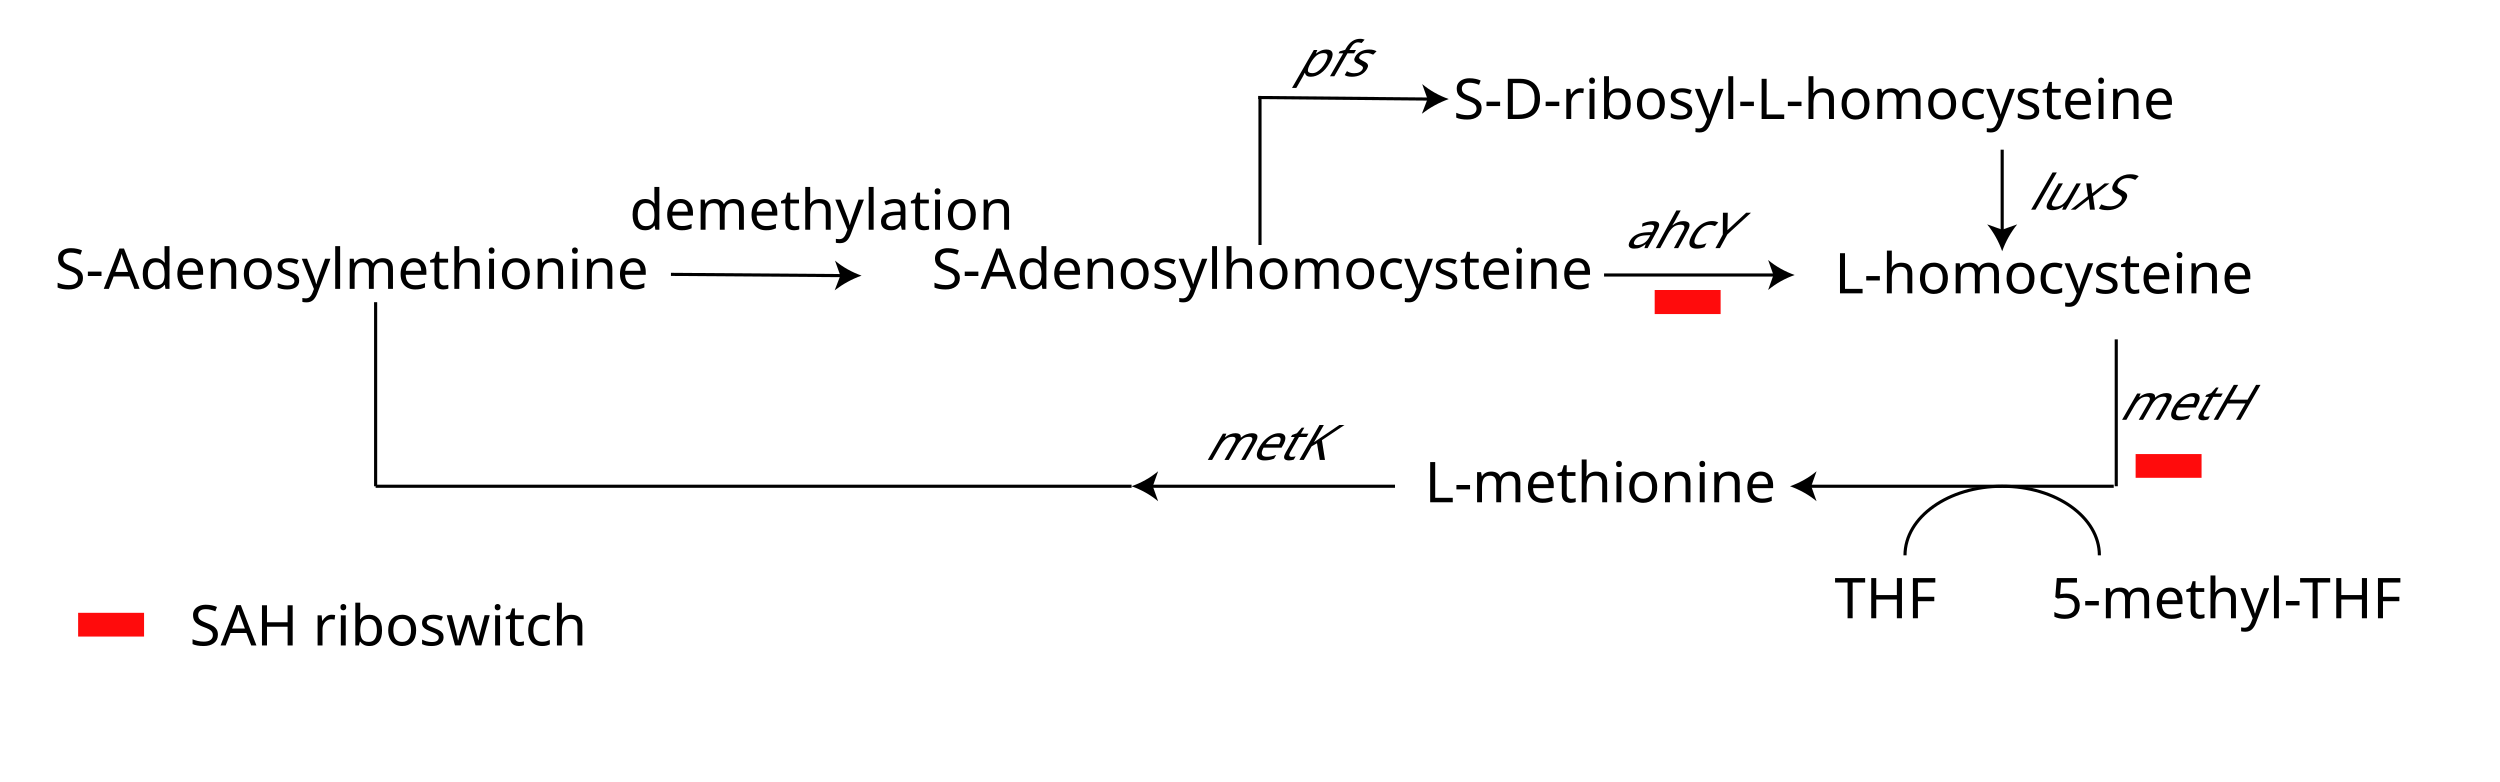
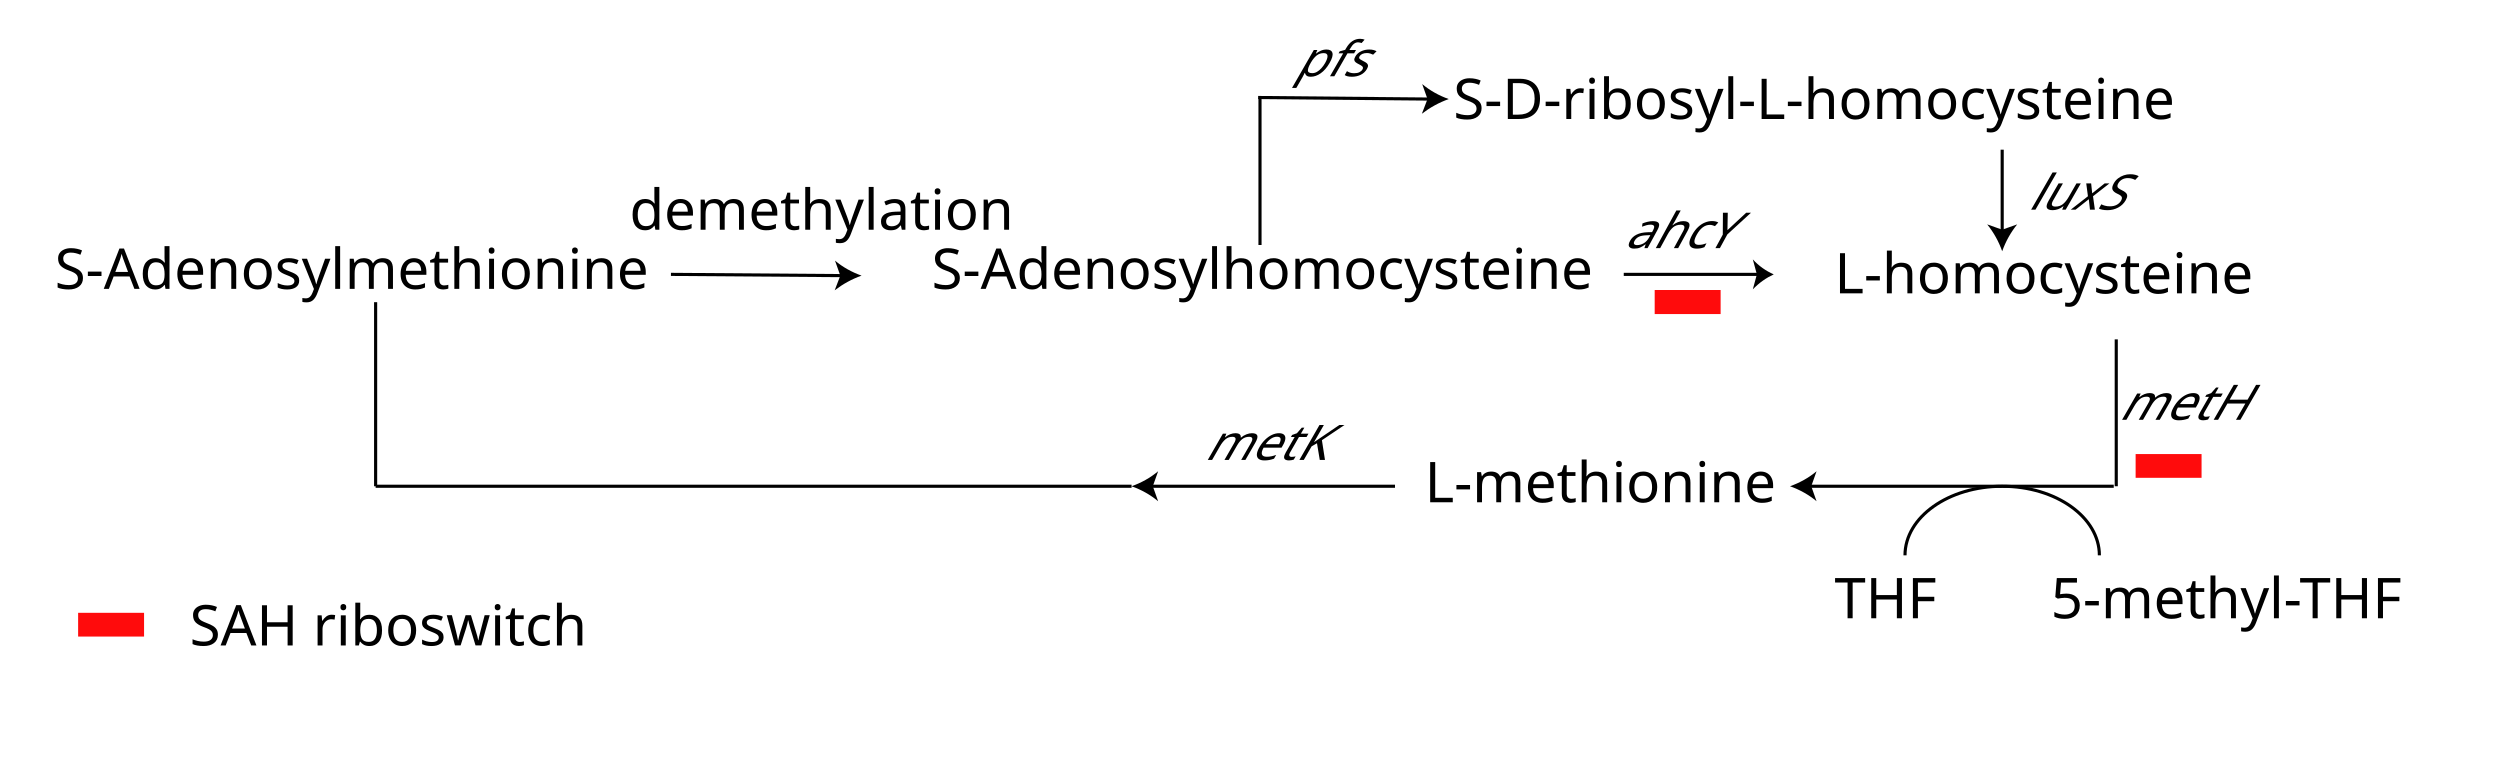
<svg xmlns="http://www.w3.org/2000/svg" version="1.1" id="图层_1" x="0px" y="0px" viewBox="0 0 800 250" style="enable-background:new 0 0 800 250;" xml:space="preserve">
  <style type="text/css">
	.st0{fill:none;}
	.st1{fill:none;stroke:#000000;stroke-miterlimit:10;}
	.st2{font-family:'ArialMT';}
	.st3{font-size:18px;}
	.st4{font-size:18.043px;}
	.st5{font-size:18.062px;}
	.st6{fill:#FF0B0C;}
</style>
  <g>
    <line class="st0" x1="214.7" y1="87.8" x2="275.7" y2="88.2" />
    <g>
      <line class="st1" x1="214.7" y1="87.8" x2="269.6" y2="88.2" />
      <path d="M275.7,88.2c-3.1,1.1-6,2.7-8.6,4.7l1.8-4.7l-1.7-4.8C269.7,85.5,272.6,87.1,275.7,88.2z" />
    </g>
  </g>
  <line class="st1" x1="677.2" y1="108.6" x2="677.2" y2="155.6" />
  <text transform="matrix(1 0 0 1 17.515 92.445)" class="st2 st3">S-Adenosylmethionine</text>
-   <text transform="matrix(0.8779 0 -0.4789 0.8779 519.6257 79.3948)" class="st2 st4">ahc</text>
-   <text transform="matrix(0.8779 0 -0.4789 0.8779 545.1628 79.3948)" class="st2 st4">Y</text>
+   <text transform="matrix(0.8779 0 -0.4789 0.8779 519.6254 79.3946)" class="st2 st4">ahc</text>
+   <text transform="matrix(0.8779 0 -0.4789 0.8779 545.1625 79.3946)" class="st2 st4">Y</text>
  <text transform="matrix(1 0 0 1 201.445 73.505)" class="st2 st3">demethylation</text>
  <g>
    <line class="st0" x1="640.7" y1="47.9" x2="640.7" y2="80.4" />
    <g>
      <line class="st1" x1="640.7" y1="47.9" x2="640.7" y2="74.4" />
      <path d="M640.7,80.4c-1.1-3.1-2.7-6-4.8-8.6l4.8,1.7l4.8-1.7C643.4,74.4,641.8,77.3,640.7,80.4z" />
    </g>
  </g>
  <text transform="matrix(1 0 0 1 298.115 92.445)" class="st2 st3">S-Adenosylhomocysteine</text>
  <path class="st1" d="M609.6,177.7c0-12.2,13.9-22.1,31.1-22.1" />
  <text transform="matrix(1 0 0 1 656.255 197.845)" class="st2 st3">5-methyl-THF</text>
-   <text transform="matrix(0.867 0 -0.4983 0.867 648.6356 67.0945)" class="st2 st5">luxS</text>
+   <text transform="matrix(0.867 0 -0.4983 0.867 648.6357 67.0942)" class="st2 st5">luxS</text>
  <text transform="matrix(1 0 0 1 465.075 38.075)" class="st2 st3">S-D-ribosyl-L-homocysteine</text>
  <g>
    <line class="st0" x1="402.6" y1="31.2" x2="463.6" y2="31.7" />
    <g>
      <line class="st1" x1="402.6" y1="31.2" x2="457.5" y2="31.7" />
      <path d="M463.6,31.7c-3.1,1.1-6,2.7-8.6,4.7l1.8-4.7l-1.7-4.8C457.6,29,460.5,30.6,463.6,31.7z" />
    </g>
  </g>
  <text transform="matrix(1 0 0 1 587.045 93.875)" class="st2 st3">L-homocysteine</text>
  <g>
    <line class="st1" x1="578.9" y1="155.6" x2="676.4" y2="155.6" />
    <path d="M572.8,155.6c3.1,1.1,6,2.7,8.5,4.8l-1.7-4.8l1.7-4.8C578.8,152.9,575.9,154.5,572.8,155.6z" />
  </g>
-   <text transform="matrix(0.867 0 -0.4983 0.867 385.1652 147.1747)" class="st2 st5">metK</text>
+   <text transform="matrix(0.867 0 -0.4983 0.867 385.1649 147.1749)" class="st2 st5">metK</text>
  <text transform="matrix(1 0 0 1 455.905 160.725)" class="st2 st3">L-methionine</text>
  <g>
    <line class="st0" x1="446.4" y1="155.6" x2="362.1" y2="155.6" />
    <g>
      <line class="st1" x1="446.4" y1="155.6" x2="368.1" y2="155.6" />
      <path d="M362.1,155.6c3.1-1.1,6-2.7,8.5-4.8l-1.7,4.8l1.7,4.8C368.1,158.3,365.2,156.7,362.1,155.6z" />
    </g>
  </g>
-   <text transform="matrix(0.867 0 -0.4983 0.867 677.736 134.3346)" class="st2 st5">metH</text>
-   <text transform="matrix(0.867 0 -0.4983 0.867 414.2654 24.3949)" class="st2 st5">pfs</text>
+   <text transform="matrix(0.867 0 -0.4983 0.867 677.7359 134.335)" class="st2 st5">metH</text>
+   <text transform="matrix(0.867 0 -0.4983 0.867 414.2654 24.3953)" class="st2 st5">pfs</text>
  <g>
-     <line class="st0" x1="513.3" y1="88" x2="574.3" y2="88" />
+     <line class="st0" x1="519.6" y1="87.8" x2="567.6" y2="87.8" />
    <g>
-       <line class="st1" x1="513.3" y1="88" x2="568.3" y2="88" />
-       <path d="M574.3,88c-3.1,1.1-6,2.7-8.5,4.8l1.7-4.8l-1.7-4.8C568.3,85.3,571.2,86.9,574.3,88z" />
+       <line class="st1" x1="519.6" y1="87.8" x2="562.8" y2="87.8" />
+       <path d="M567.6,87.8c-2.4,1.1-4.7,2.7-6.7,4.8l1.3-4.8l-1.3-4.8C562.8,85.1,565.1,86.7,567.6,87.8z" />
    </g>
  </g>
  <rect x="529.5" y="92.8" class="st6" width="21.1" height="7.7" />
  <rect x="25" y="196.1" class="st6" width="21.1" height="7.6" />
  <text transform="matrix(1 0 0 1 60.695 206.545)" class="st2 st3">SAH riboswitch</text>
  <rect x="683.4" y="145.3" class="st6" width="21.1" height="7.6" />
  <path class="st1" d="M671.8,177.7c0-12.2-13.9-22.1-31.1-22.1" />
  <text transform="matrix(1 0 0 1 587.035 197.845)" class="st2 st3">THF</text>
  <line class="st1" x1="403.2" y1="31.5" x2="403.2" y2="78.4" />
  <line class="st1" x1="120.2" y1="96.7" x2="120.2" y2="155.6" />
  <line class="st1" x1="120.2" y1="155.6" x2="362.1" y2="155.6" />
</svg>
